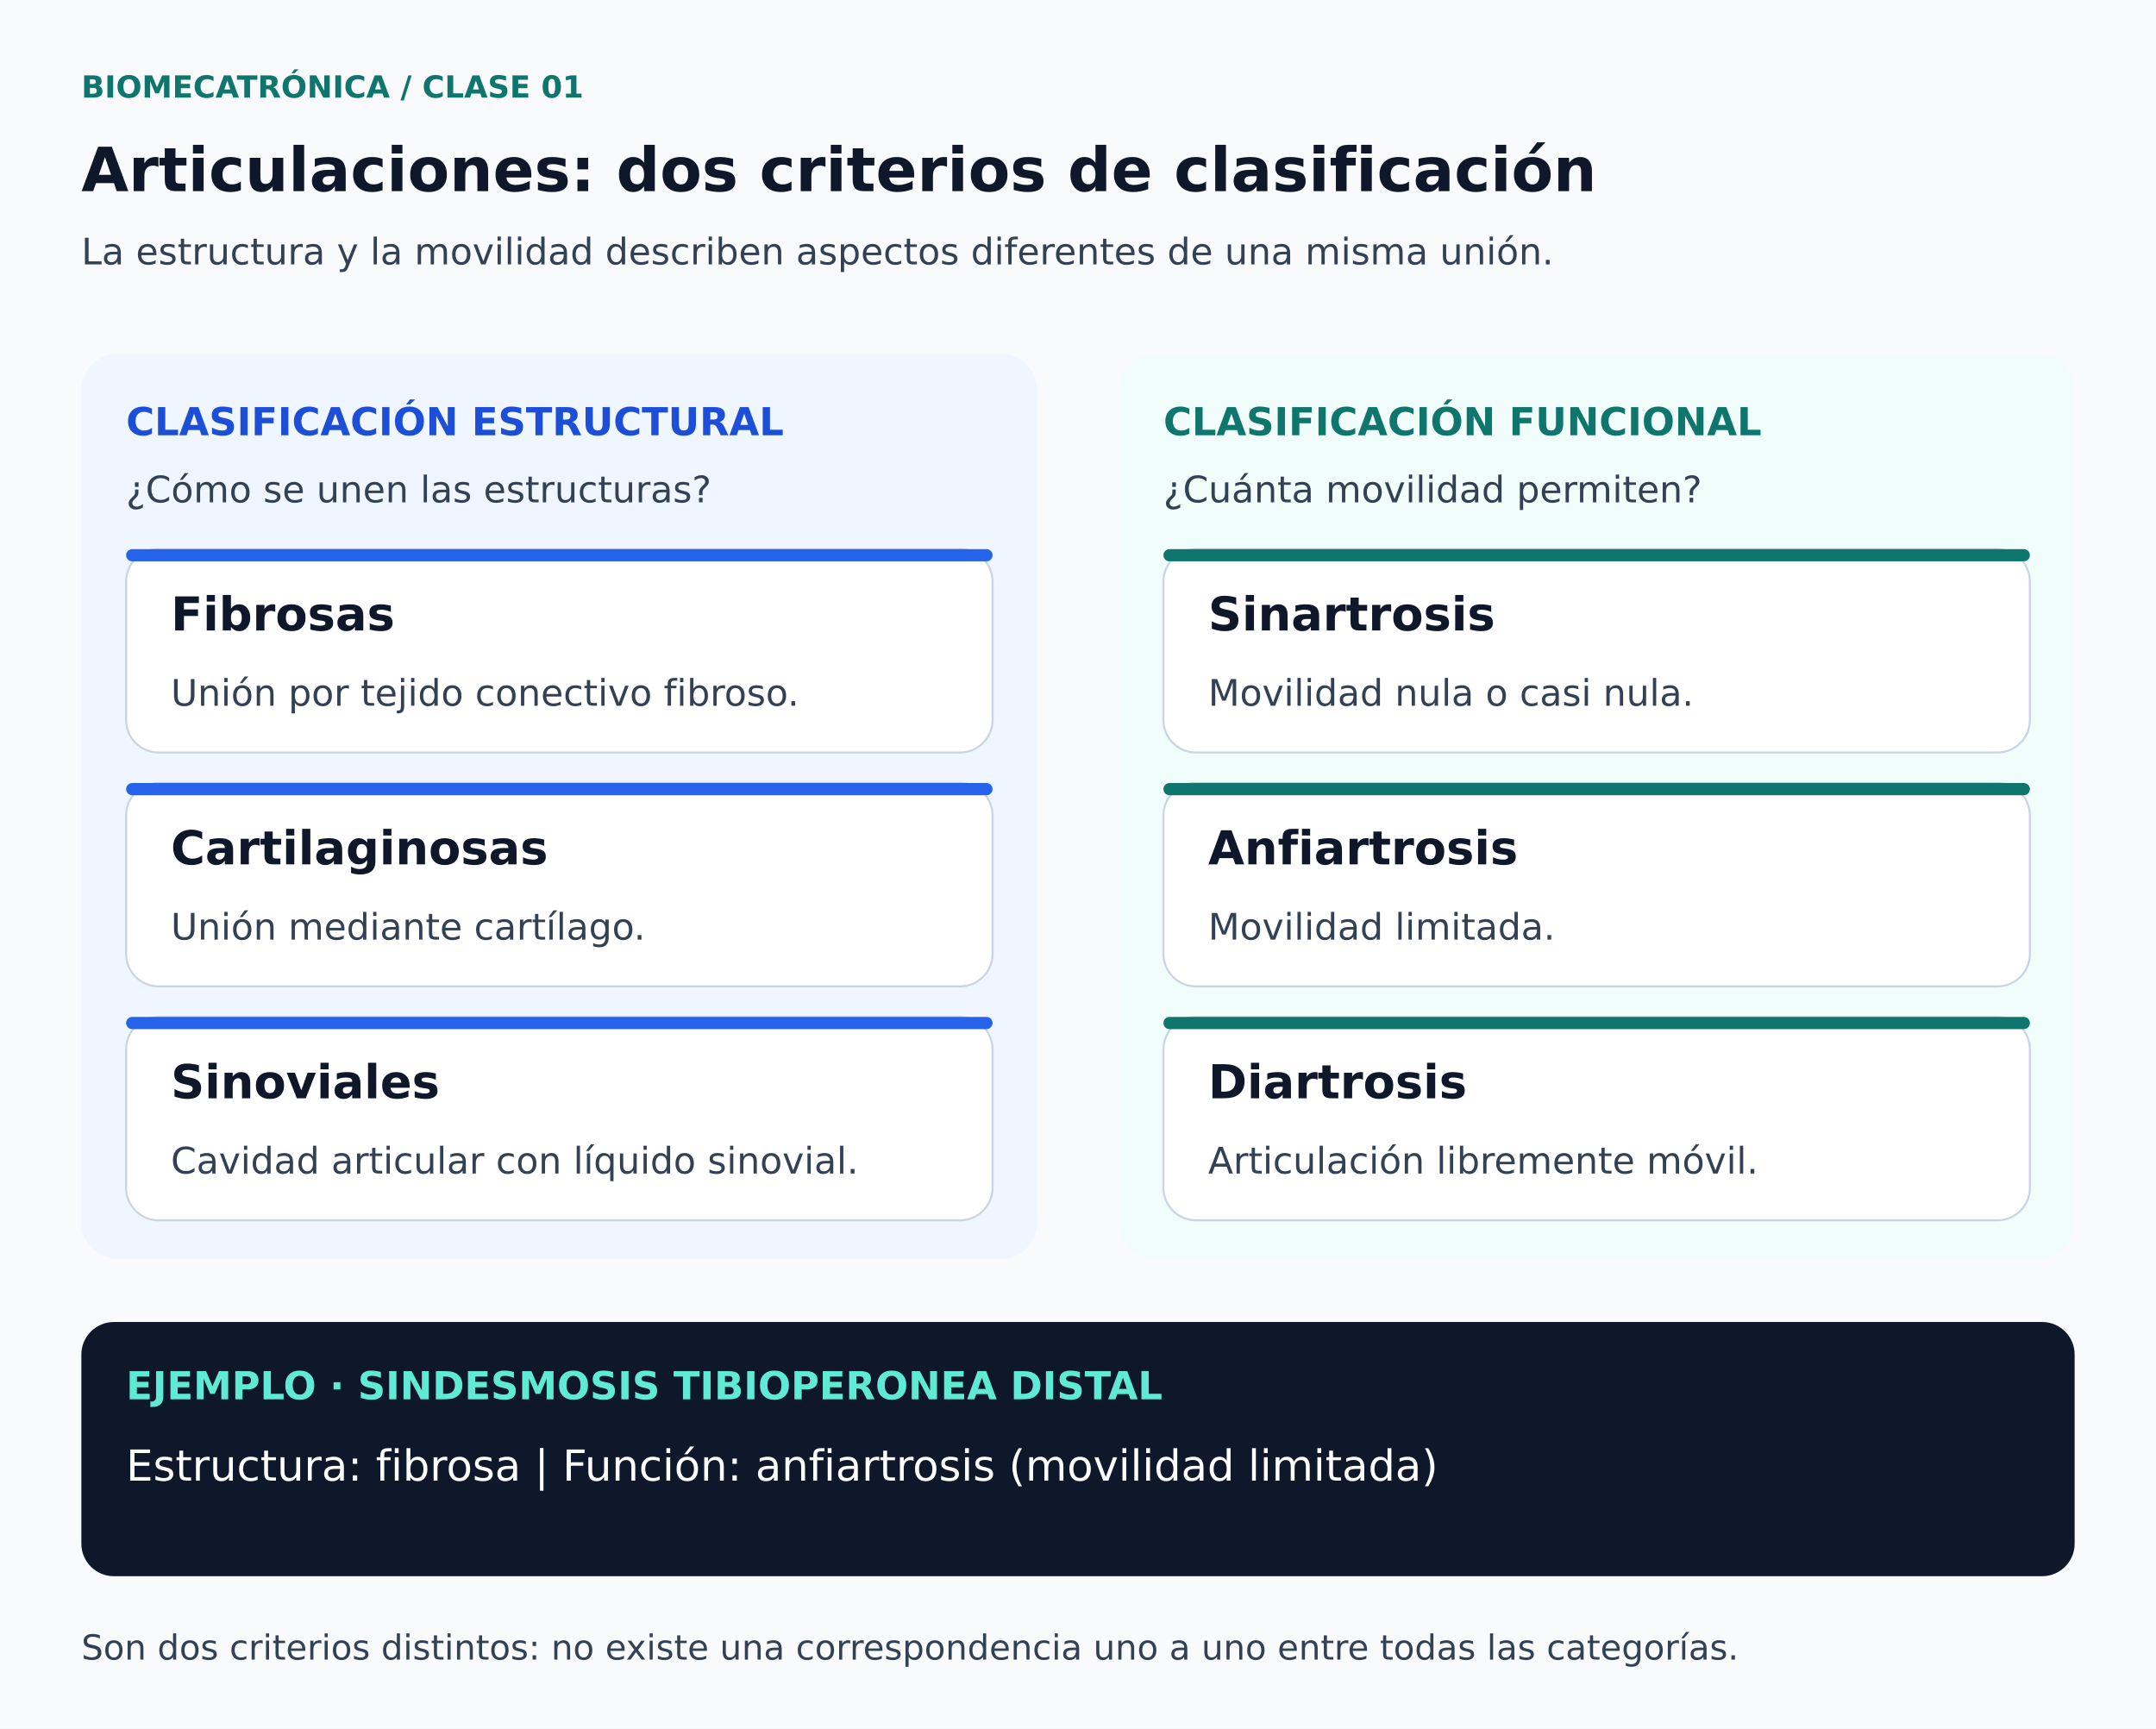
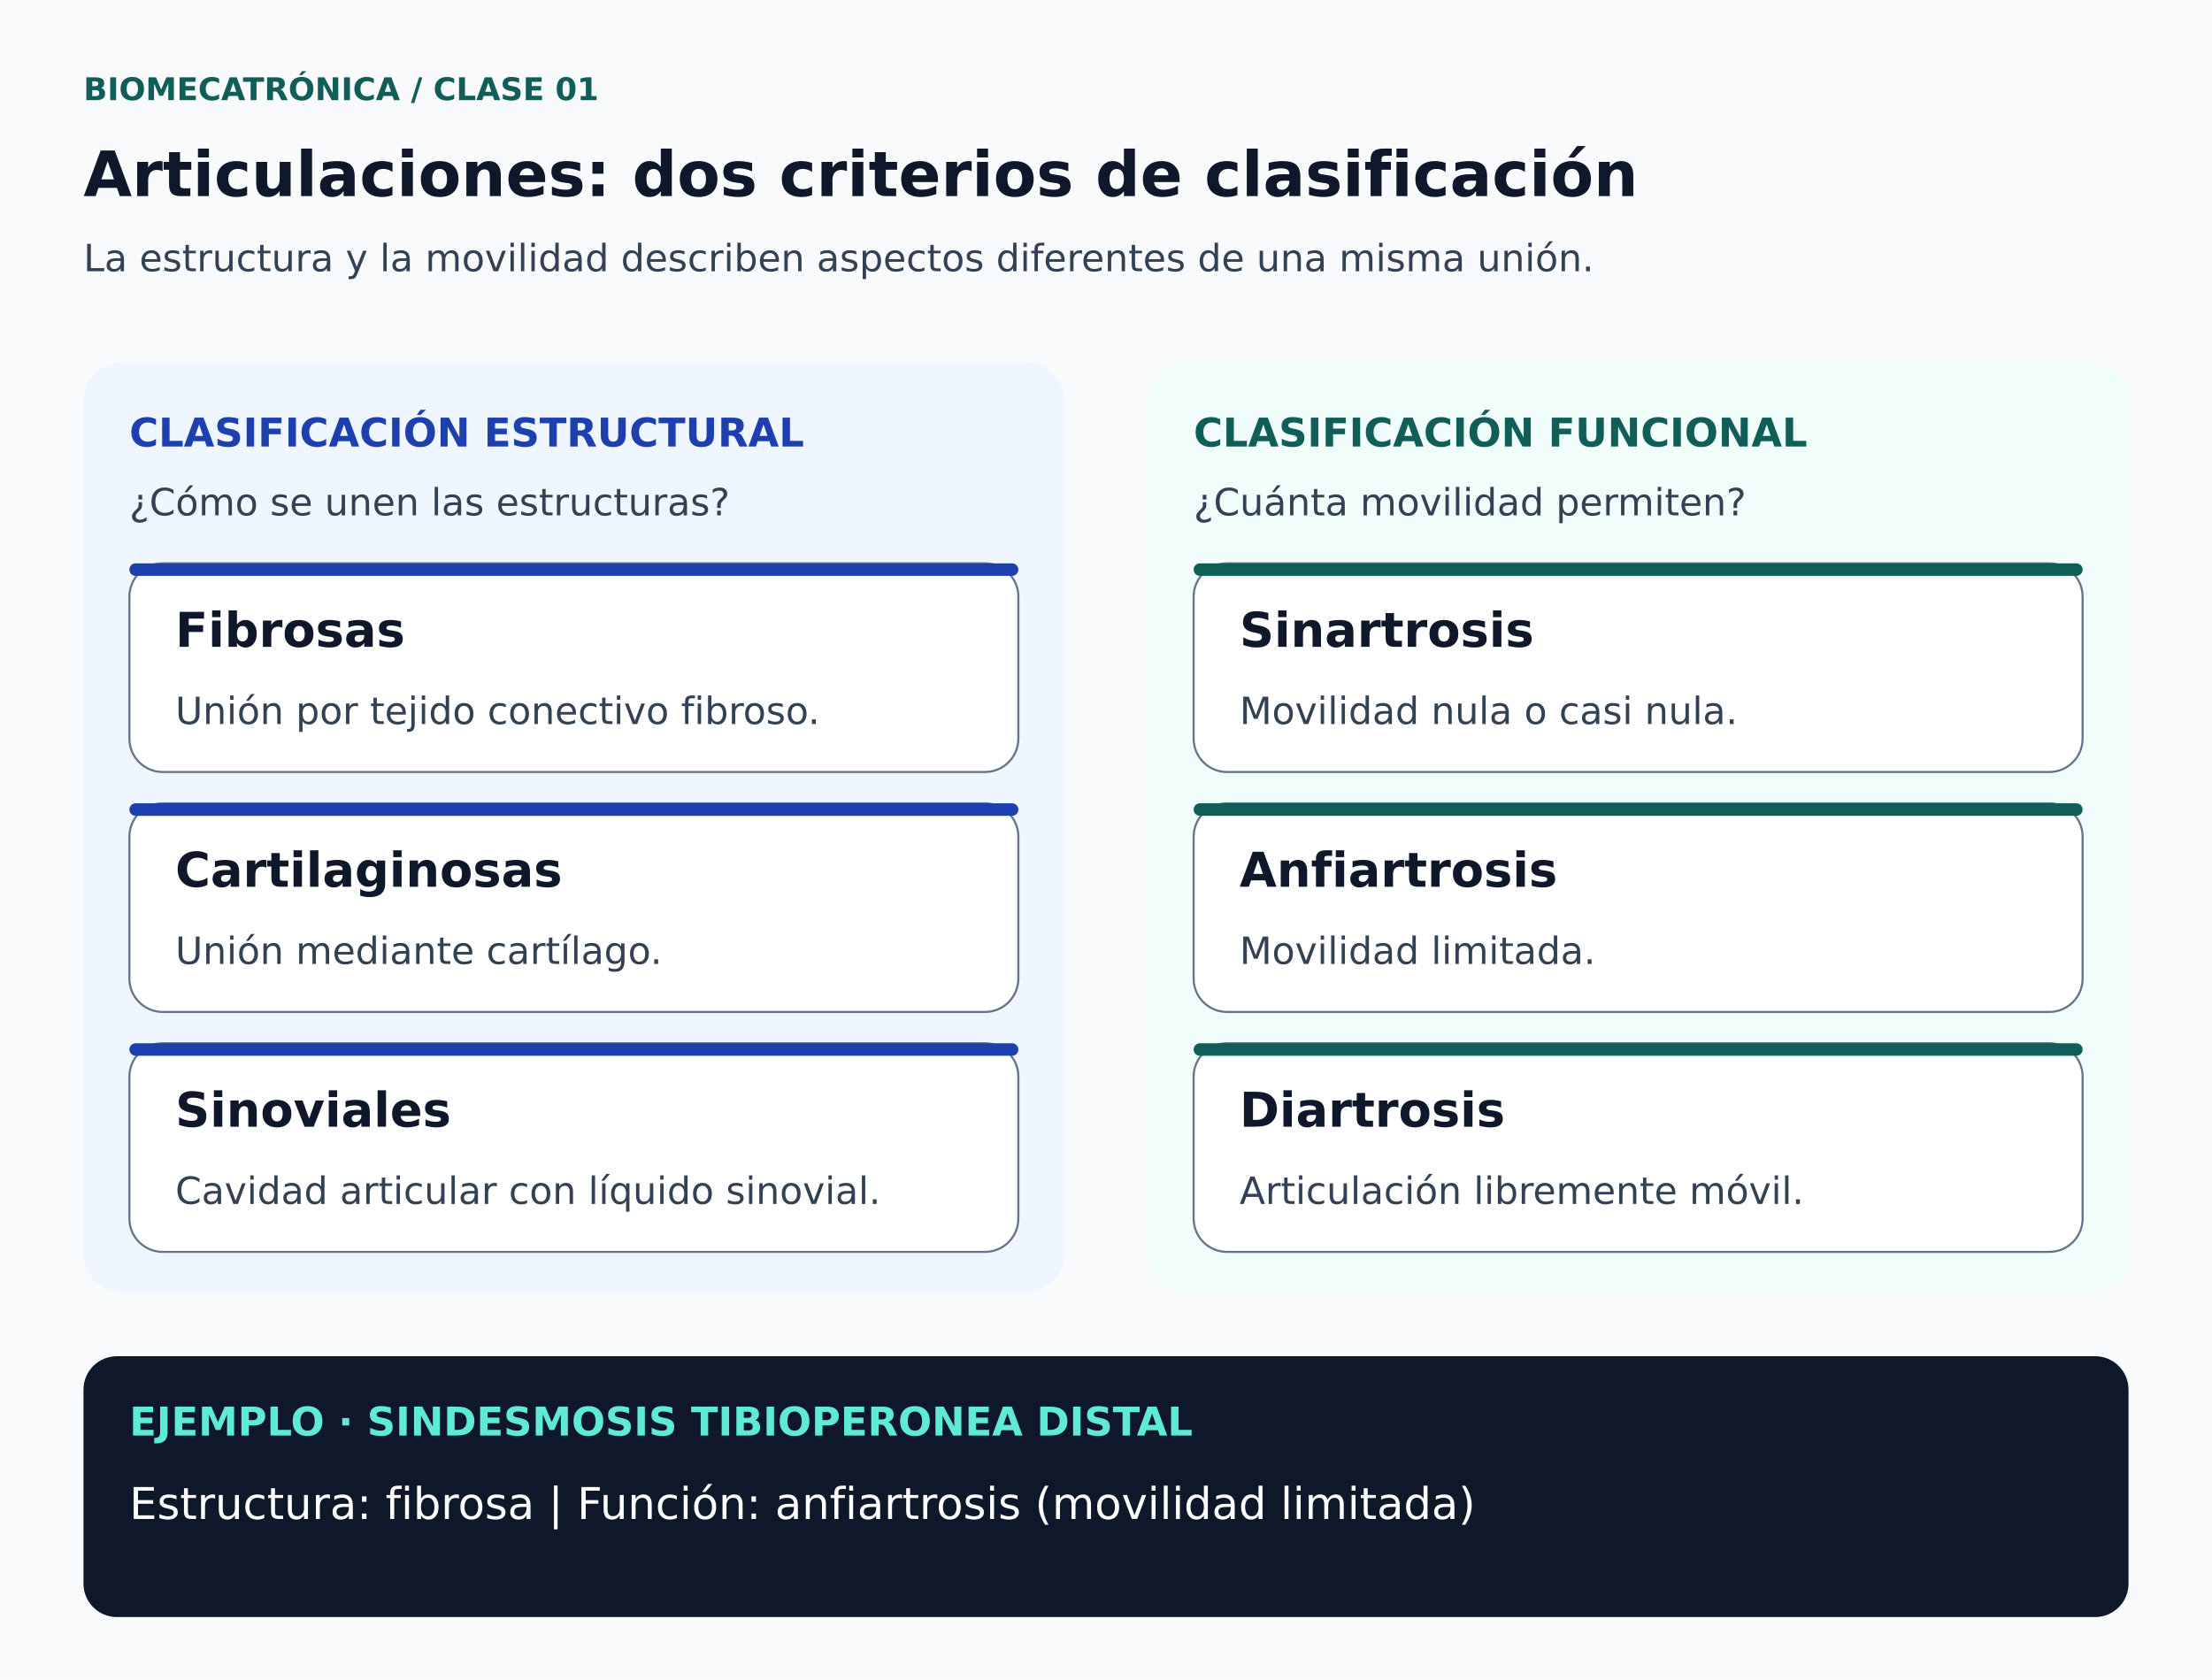
- <svg xmlns="http://www.w3.org/2000/svg" width="1060" height="850" viewBox="0 0 1060 850" role="img" aria-labelledby="title desc">
+ <svg xmlns="http://www.w3.org/2000/svg" width="1060" height="805" viewBox="0 0 1060 805" role="img" aria-labelledby="title desc">
  <defs>
    <marker id="arrow" viewBox="0 0 10 10" refX="9" refY="5" markerWidth="7" markerHeight="7" orient="auto-start-reverse">
      <path d="M0 0 L10 5 L0 10Z" fill="#64748b" />
    </marker>
  </defs>
-   <rect width="1060" height="850" fill="#f8fafc" />
+   <rect width="1060" height="805" fill="#f8fafc" />
  <g font-family="DejaVu Sans, sans-serif">
-     <text x="40" y="48" font-size="15" fill="#0f766e" font-weight="600">BIOMECATRÓNICA / CLASE 01</text>
+     <text x="40" y="48" font-size="15" fill="#115e59" font-weight="600">BIOMECATRÓNICA / CLASE 01</text>
    <text x="40" y="94" font-size="30" fill="#0f172a" font-weight="600">Articulaciones: dos criterios de clasificación</text>
    <text x="40" y="130" font-size="18" fill="#334155" font-weight="400">La estructura y la movilidad describen aspectos diferentes de una misma unión.</text>
    <rect x="40" y="174" width="470" height="445" rx="18" fill="#eff6ff" />
    <rect x="550" y="174" width="470" height="445" rx="18" fill="#f0fdfa" />
-     <text x="62" y="214" font-size="19" fill="#1d4ed8" font-weight="600">CLASIFICACIÓN ESTRUCTURAL</text>
+     <text x="62" y="214" font-size="19" fill="#1e40af" font-weight="600">CLASIFICACIÓN ESTRUCTURAL</text>
    <text x="62" y="247" font-size="18" fill="#334155" font-weight="400">¿Cómo se unen las estructuras?</text>
-     <text x="572" y="214" font-size="19" fill="#0f766e" font-weight="600">CLASIFICACIÓN FUNCIONAL</text>
+     <text x="572" y="214" font-size="19" fill="#115e59" font-weight="600">CLASIFICACIÓN FUNCIONAL</text>
    <text x="572" y="247" font-size="18" fill="#334155" font-weight="400">¿Cuánta movilidad permiten?</text>
-     <rect x="62" y="270" width="426" height="100" rx="16" fill="white" stroke="#cbd5e1" />
-     <rect x="62" y="270" width="426" height="6" rx="3" fill="#2563eb" />
+     <rect x="62" y="270" width="426" height="100" rx="16" fill="white" stroke="#64748b" />
+     <rect x="62" y="270" width="426" height="6" rx="3" fill="#1e40af" />
    <text x="84" y="310" font-size="23" fill="#0f172a" font-weight="600">Fibrosas</text>
    <text x="84" y="347" font-size="18" fill="#334155" font-weight="400">Unión por tejido conectivo fibroso.</text>
-     <rect x="62" y="385" width="426" height="100" rx="16" fill="white" stroke="#cbd5e1" />
-     <rect x="62" y="385" width="426" height="6" rx="3" fill="#2563eb" />
+     <rect x="62" y="385" width="426" height="100" rx="16" fill="white" stroke="#64748b" />
+     <rect x="62" y="385" width="426" height="6" rx="3" fill="#1e40af" />
    <text x="84" y="425" font-size="23" fill="#0f172a" font-weight="600">Cartilaginosas</text>
    <text x="84" y="462" font-size="18" fill="#334155" font-weight="400">Unión mediante cartílago.</text>
-     <rect x="62" y="500" width="426" height="100" rx="16" fill="white" stroke="#cbd5e1" />
-     <rect x="62" y="500" width="426" height="6" rx="3" fill="#2563eb" />
+     <rect x="62" y="500" width="426" height="100" rx="16" fill="white" stroke="#64748b" />
+     <rect x="62" y="500" width="426" height="6" rx="3" fill="#1e40af" />
    <text x="84" y="540" font-size="23" fill="#0f172a" font-weight="600">Sinoviales</text>
    <text x="84" y="577" font-size="18" fill="#334155" font-weight="400">Cavidad articular con líquido sinovial.</text>
-     <rect x="572" y="270" width="426" height="100" rx="16" fill="white" stroke="#cbd5e1" />
-     <rect x="572" y="270" width="426" height="6" rx="3" fill="#0f766e" />
+     <rect x="572" y="270" width="426" height="100" rx="16" fill="white" stroke="#64748b" />
+     <rect x="572" y="270" width="426" height="6" rx="3" fill="#115e59" />
    <text x="594" y="310" font-size="23" fill="#0f172a" font-weight="600">Sinartrosis</text>
    <text x="594" y="347" font-size="18" fill="#334155" font-weight="400">Movilidad nula o casi nula.</text>
-     <rect x="572" y="385" width="426" height="100" rx="16" fill="white" stroke="#cbd5e1" />
-     <rect x="572" y="385" width="426" height="6" rx="3" fill="#0f766e" />
+     <rect x="572" y="385" width="426" height="100" rx="16" fill="white" stroke="#64748b" />
+     <rect x="572" y="385" width="426" height="6" rx="3" fill="#115e59" />
    <text x="594" y="425" font-size="23" fill="#0f172a" font-weight="600">Anfiartrosis</text>
    <text x="594" y="462" font-size="18" fill="#334155" font-weight="400">Movilidad limitada.</text>
-     <rect x="572" y="500" width="426" height="100" rx="16" fill="white" stroke="#cbd5e1" />
-     <rect x="572" y="500" width="426" height="6" rx="3" fill="#0f766e" />
+     <rect x="572" y="500" width="426" height="100" rx="16" fill="white" stroke="#64748b" />
+     <rect x="572" y="500" width="426" height="6" rx="3" fill="#115e59" />
    <text x="594" y="540" font-size="23" fill="#0f172a" font-weight="600">Diartrosis</text>
    <text x="594" y="577" font-size="18" fill="#334155" font-weight="400">Articulación libremente móvil.</text>
    <rect x="40" y="650" width="980" height="125" rx="16" fill="#0f172a" />
    <text x="62" y="688" font-size="19" fill="#5eead4" font-weight="600">EJEMPLO · SINDESMOSIS TIBIOPERONEA DISTAL</text>
    <text x="62" y="728" font-size="21" fill="white" font-weight="400">Estructura: fibrosa   |   Función: anfiartrosis (movilidad limitada)</text>
-     <text x="40" y="816" font-size="17" fill="#334155" font-weight="400">Son dos criterios distintos: no existe una correspondencia uno a uno entre todas las categorías.</text>
  </g>
</svg>
